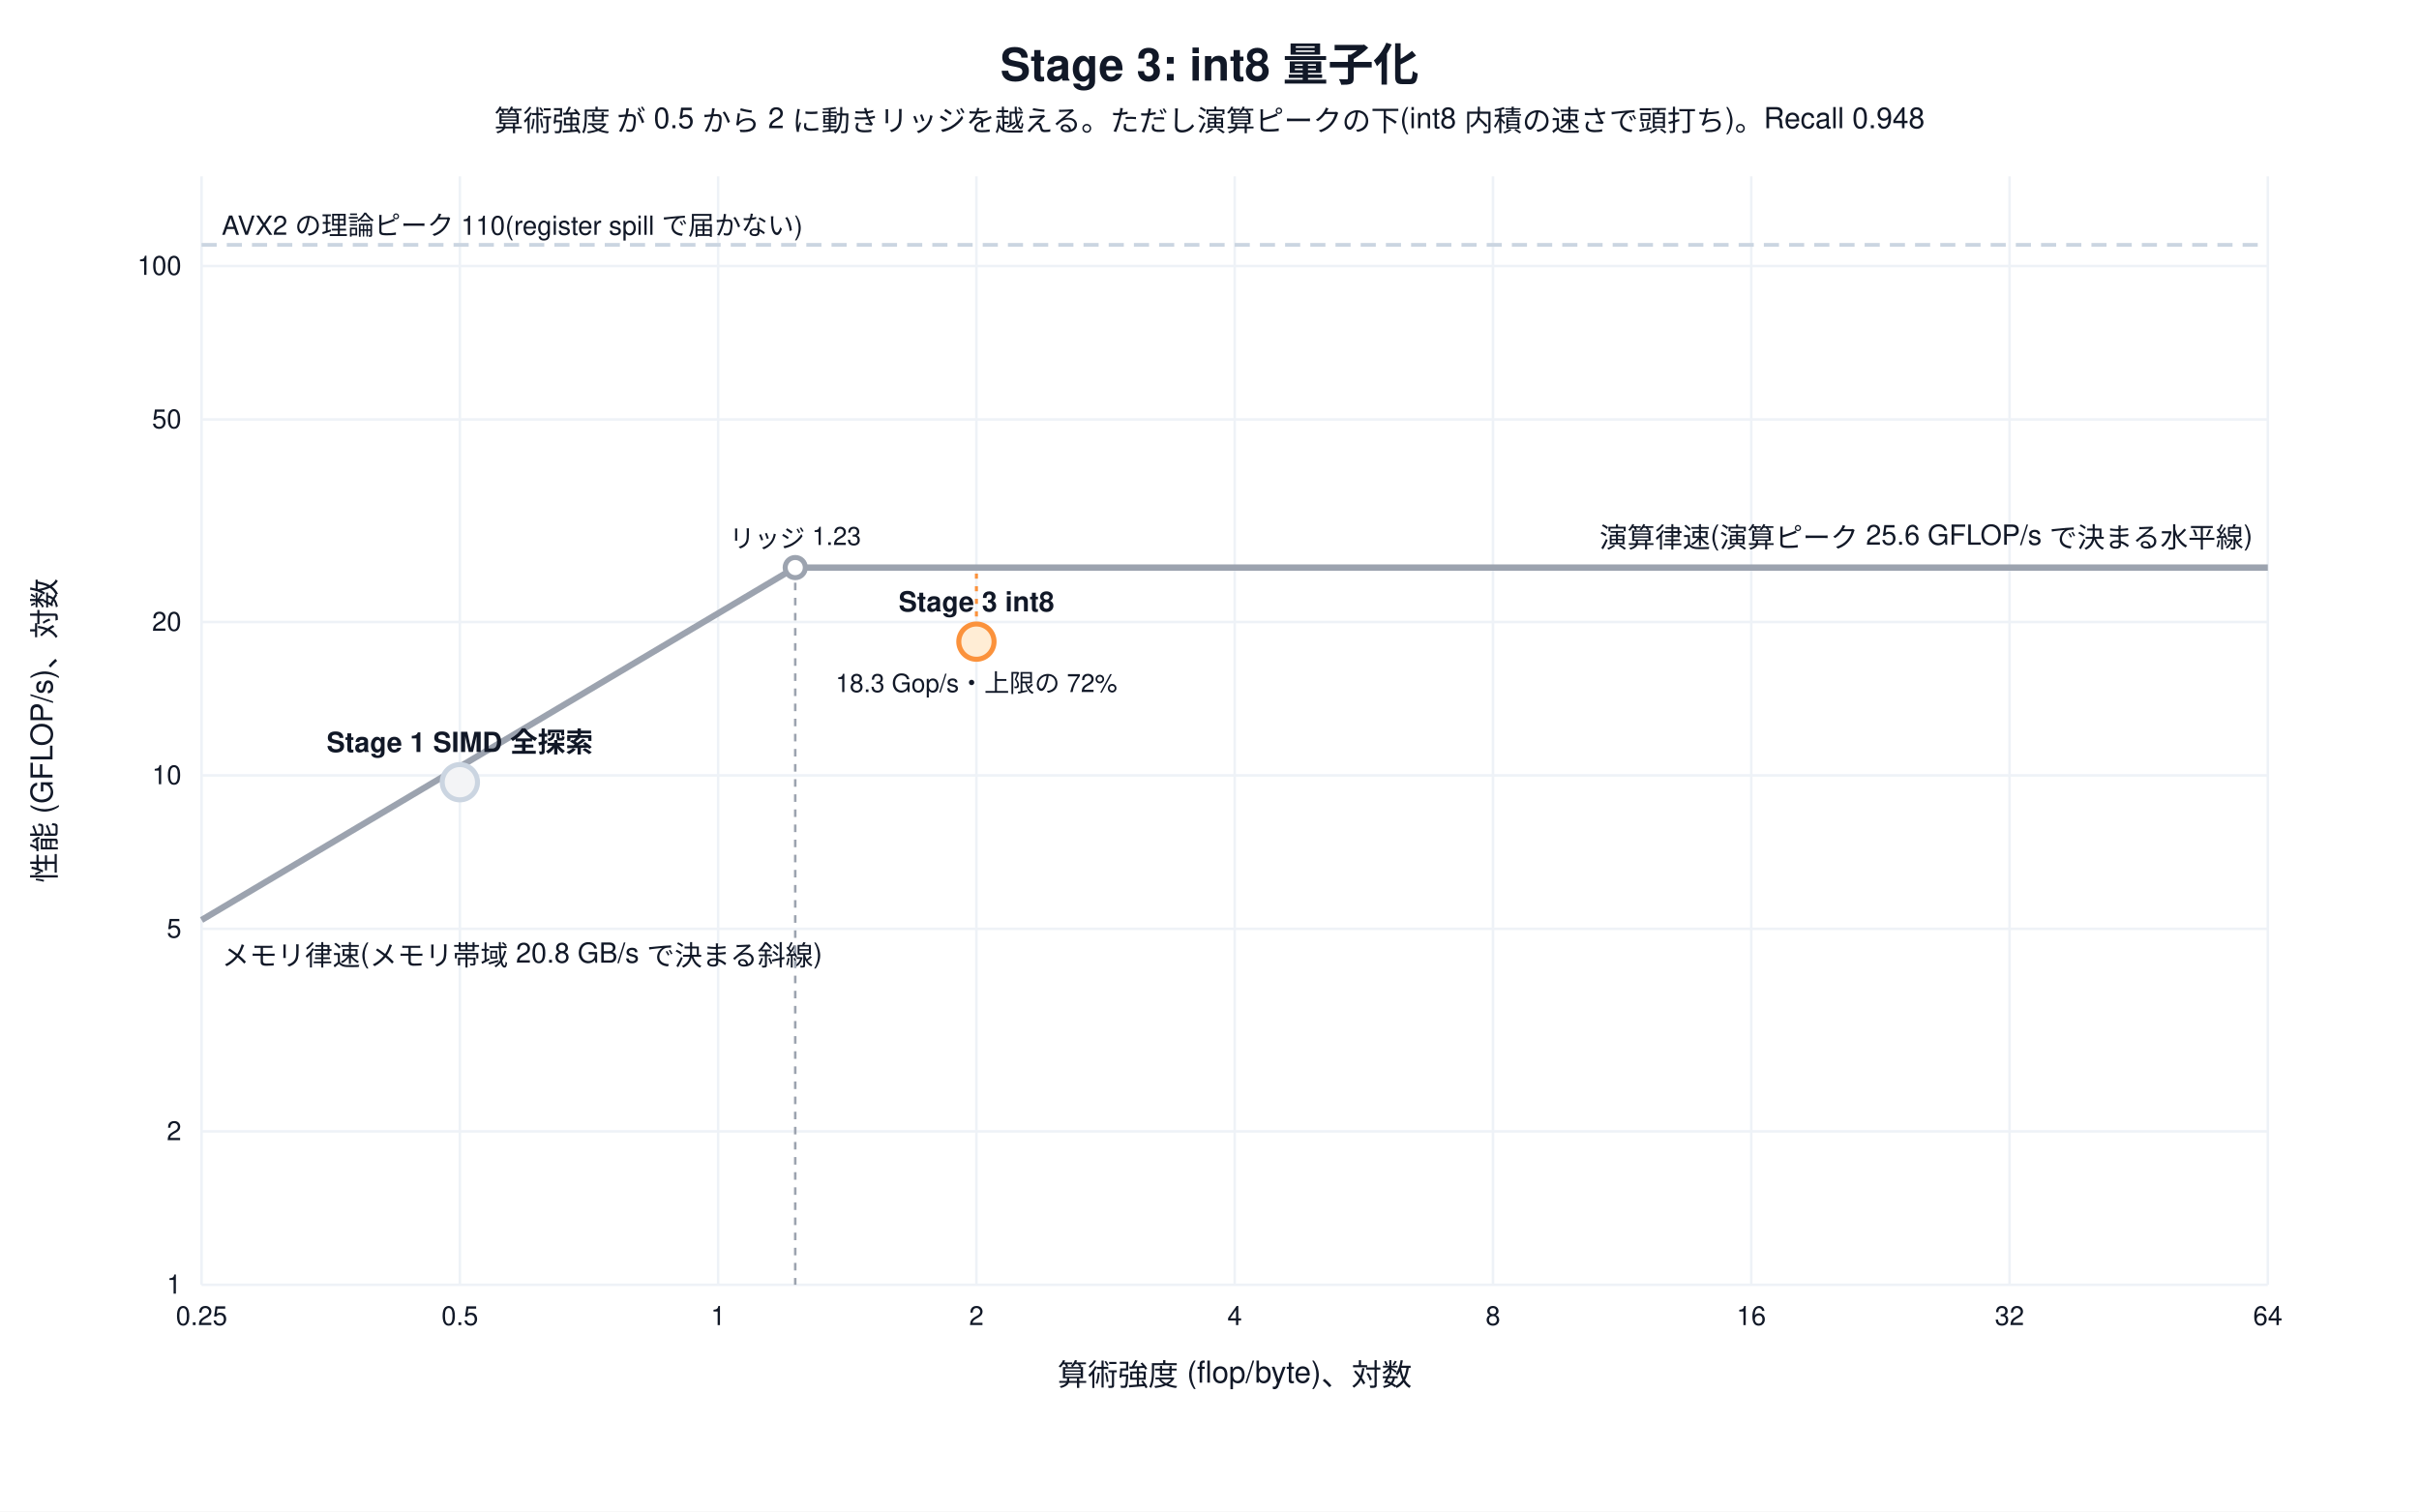
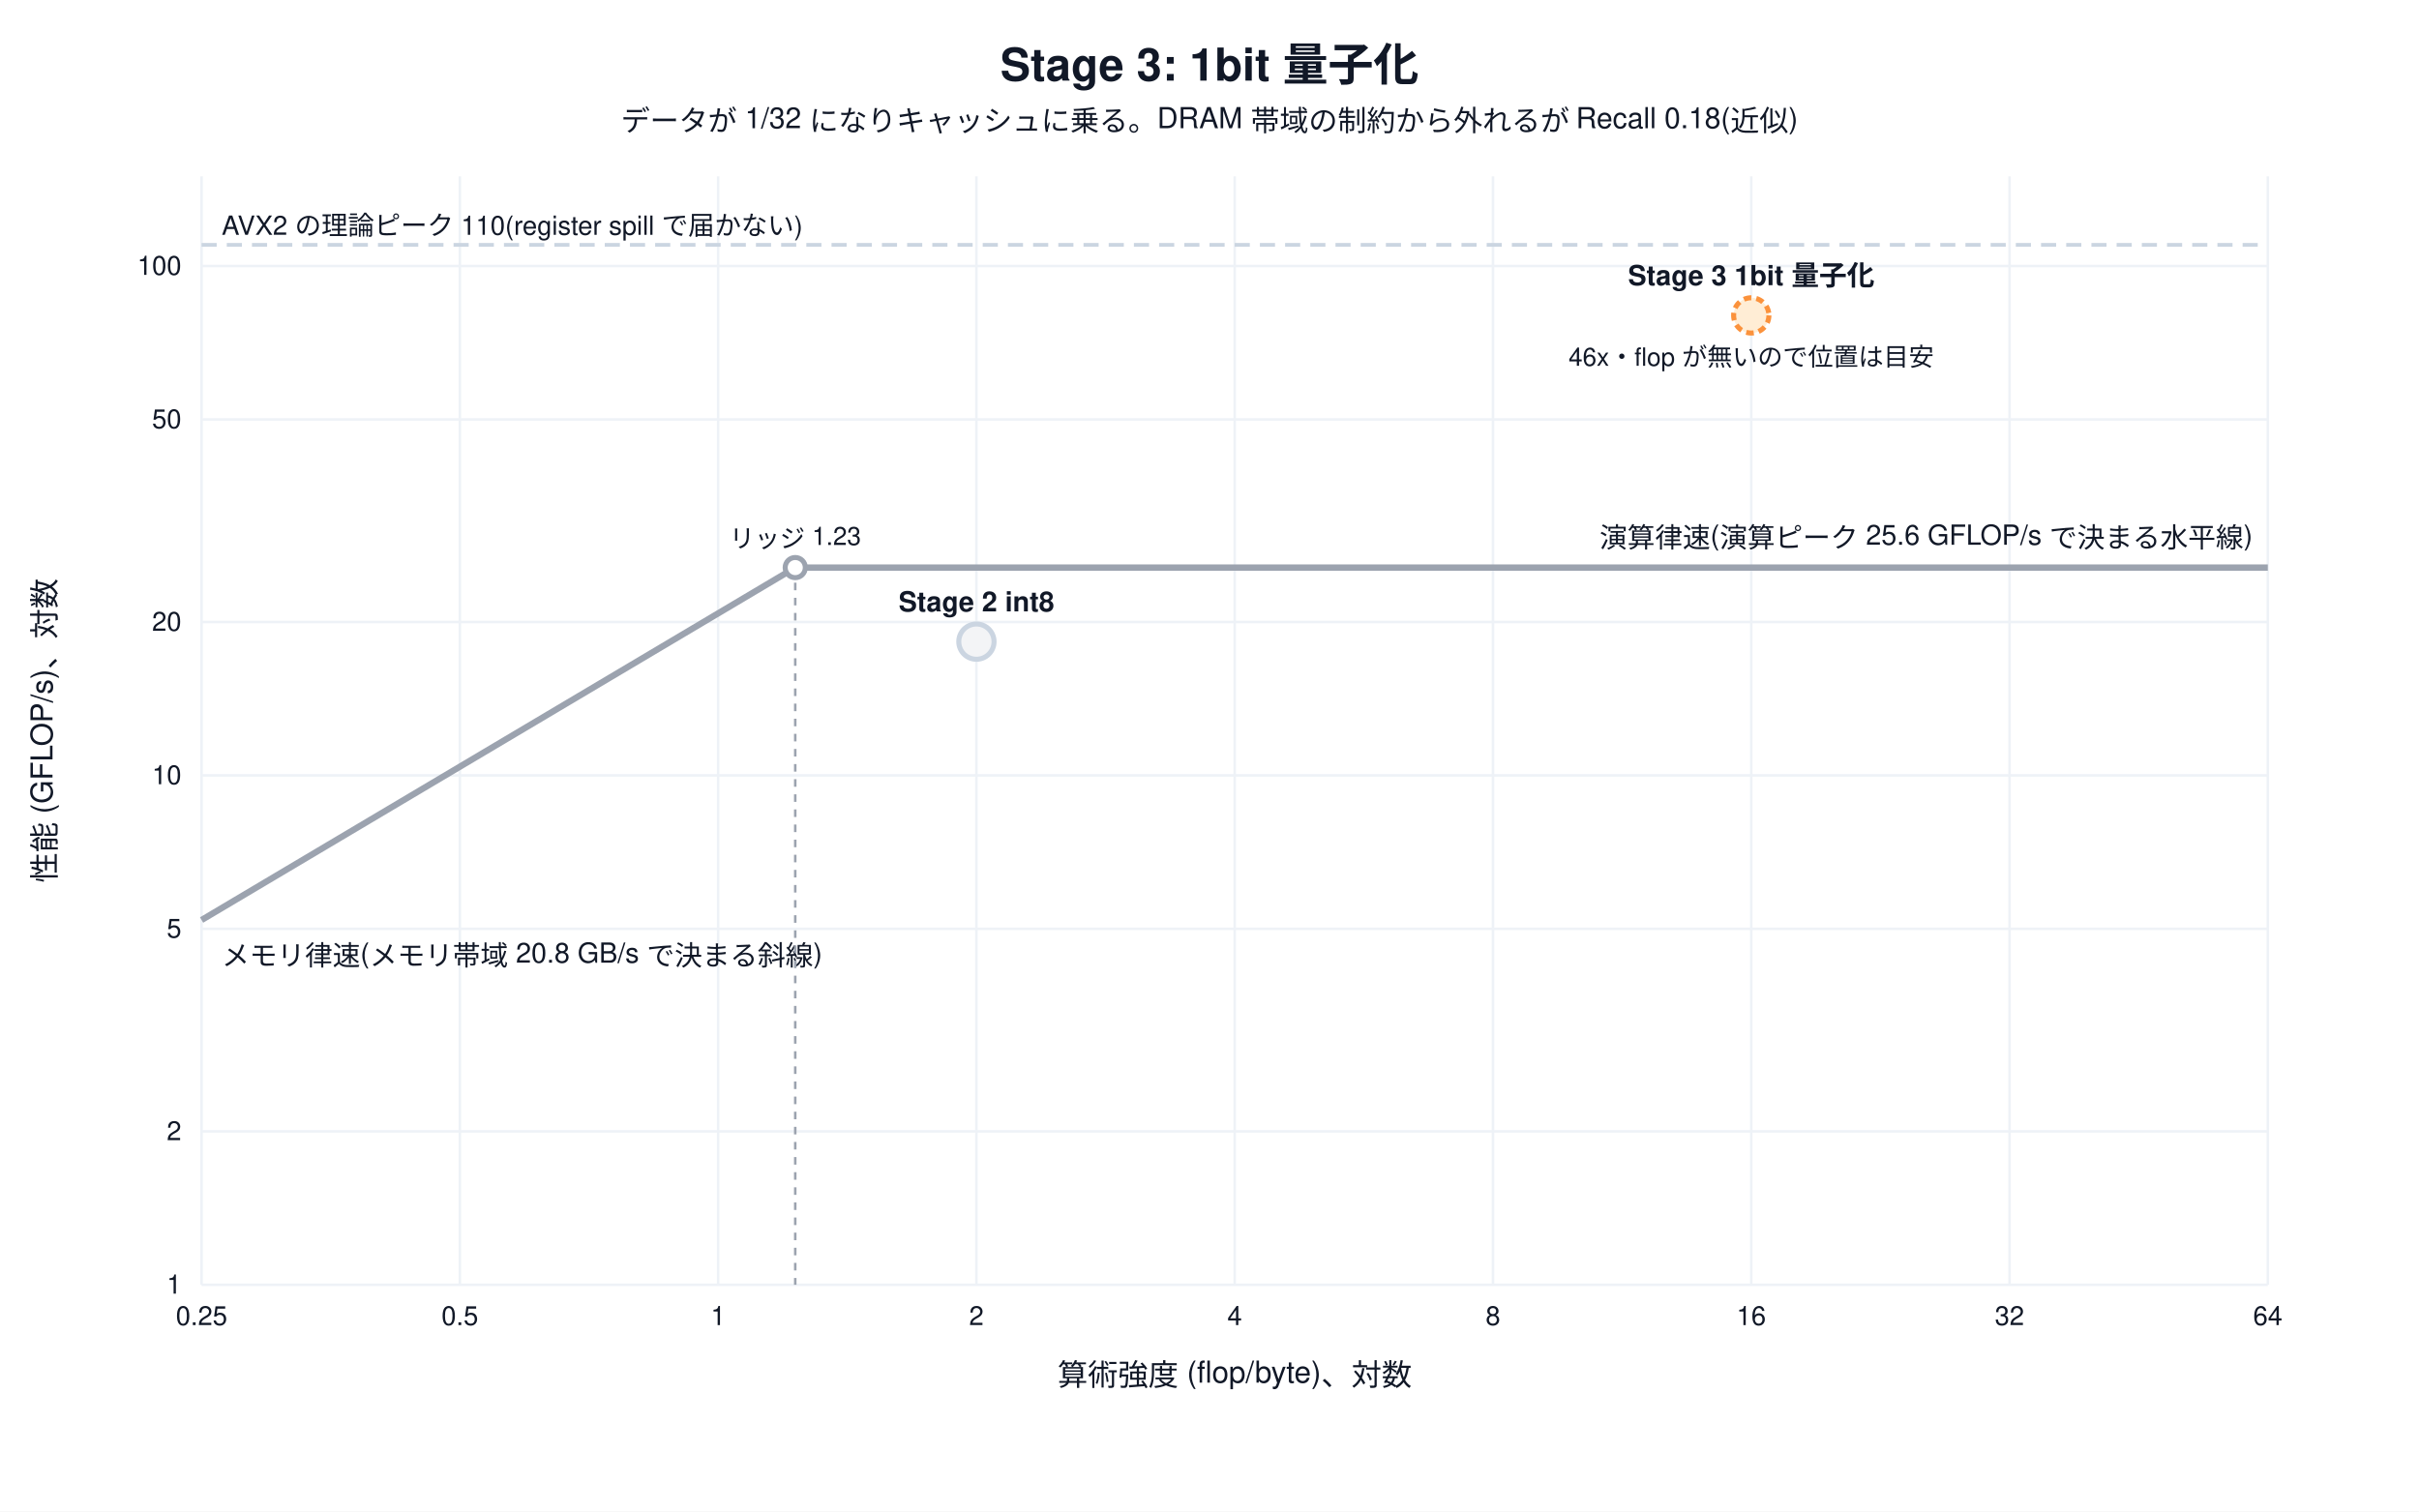
<svg xmlns="http://www.w3.org/2000/svg" viewBox="0 0 960 600">
  <style>text{font-family:'Helvetica Neue',Helvetica,Arial,'Hiragino Sans','Hiragino Kaku Gothic ProN',sans-serif;fill:#111827}</style>
  <rect width="960" height="600" fill="#ffffff" />
-   <text x="480" y="32" font-size="18" font-weight="600" text-anchor="middle">Stage 3: int8 量子化</text>
-   <text x="480" y="52" font-size="11.5" fill="#6b7280" text-anchor="middle">算術強度 が 0.5 から 2 に動きリッジを越える。ただし演算ピークの下(int8 内積の速さで頭打ち)。Recall 0.948</text>
+   <text x="480" y="32" font-size="18" font-weight="600" text-anchor="middle">Stage 3: 1bit 量子化</text>
+   <text x="480" y="52" font-size="11.5" fill="#6b7280" text-anchor="middle">データが 1/32 になりキャッシュに乗る。DRAM 帯域の制約から外れるが Recall 0.18(近似)</text>
  <line x1="80.0" y1="70.0" x2="80.0" y2="510.0" stroke="#eef2f7" />
  <text x="80.0" y="526.0" font-size="10.5" fill="#6b7280" text-anchor="middle">0.25</text>
  <line x1="182.5" y1="70.0" x2="182.5" y2="510.0" stroke="#eef2f7" />
  <text x="182.5" y="526.0" font-size="10.5" fill="#6b7280" text-anchor="middle">0.5</text>
  <line x1="285.0" y1="70.0" x2="285.0" y2="510.0" stroke="#eef2f7" />
  <text x="285.0" y="526.0" font-size="10.5" fill="#6b7280" text-anchor="middle">1</text>
  <line x1="387.5" y1="70.0" x2="387.5" y2="510.0" stroke="#eef2f7" />
  <text x="387.5" y="526.0" font-size="10.5" fill="#6b7280" text-anchor="middle">2</text>
  <line x1="490.0" y1="70.0" x2="490.0" y2="510.0" stroke="#eef2f7" />
  <text x="490.0" y="526.0" font-size="10.5" fill="#6b7280" text-anchor="middle">4</text>
  <line x1="592.5" y1="70.0" x2="592.5" y2="510.0" stroke="#eef2f7" />
  <text x="592.5" y="526.0" font-size="10.5" fill="#6b7280" text-anchor="middle">8</text>
  <line x1="695.0" y1="70.0" x2="695.0" y2="510.0" stroke="#eef2f7" />
  <text x="695.0" y="526.0" font-size="10.5" fill="#6b7280" text-anchor="middle">16</text>
  <line x1="797.5" y1="70.0" x2="797.5" y2="510.0" stroke="#eef2f7" />
  <text x="797.5" y="526.0" font-size="10.5" fill="#6b7280" text-anchor="middle">32</text>
  <line x1="900.0" y1="70.0" x2="900.0" y2="510.0" stroke="#eef2f7" />
  <text x="900.0" y="526.0" font-size="10.5" fill="#6b7280" text-anchor="middle">64</text>
  <line x1="80.0" y1="510.0" x2="900.0" y2="510.0" stroke="#eef2f7" />
  <text x="72.0" y="513.5" font-size="10.5" fill="#6b7280" text-anchor="end">1</text>
  <line x1="80.0" y1="449.1" x2="900.0" y2="449.1" stroke="#eef2f7" />
  <text x="72.0" y="452.6" font-size="10.5" fill="#6b7280" text-anchor="end">2</text>
  <line x1="80.0" y1="368.7" x2="900.0" y2="368.7" stroke="#eef2f7" />
  <text x="72.0" y="372.2" font-size="10.5" fill="#6b7280" text-anchor="end">5</text>
  <line x1="80.0" y1="307.8" x2="900.0" y2="307.8" stroke="#eef2f7" />
  <text x="72.0" y="311.3" font-size="10.5" fill="#6b7280" text-anchor="end">10</text>
  <line x1="80.0" y1="246.9" x2="900.0" y2="246.9" stroke="#eef2f7" />
  <text x="72.0" y="250.4" font-size="10.5" fill="#6b7280" text-anchor="end">20</text>
  <line x1="80.0" y1="166.5" x2="900.0" y2="166.5" stroke="#eef2f7" />
  <text x="72.0" y="170.0" font-size="10.5" fill="#6b7280" text-anchor="end">50</text>
  <line x1="80.0" y1="105.6" x2="900.0" y2="105.6" stroke="#eef2f7" />
  <text x="72.0" y="109.1" font-size="10.5" fill="#6b7280" text-anchor="end">100</text>
  <text x="490.0" y="550.0" font-size="12" fill="#374151" text-anchor="middle">算術強度 (flop/byte)、対数</text>
  <text transform="translate(22,290.0) rotate(-90)" font-size="12" fill="#374151" text-anchor="middle">性能 (GFLOP/s)、対数</text>
  <polyline fill="none" stroke="#9ca3af" stroke-width="2.5" points="80.0,365.2 315.6,225.3 900.0,225.3" />
  <text x="88.0" y="383.2" font-size="11" fill="#60a5fa" text-anchor="start">メモリ律速(メモリ帯域 20.8 GB/s で決まる斜線)</text>
  <text x="894.0" y="217.3" font-size="11" fill="#fb923c" text-anchor="end">演算律速(演算ピーク 25.6 GFLOP/s で決まる水平線)</text>
  <line x1="315.6" y1="225.3" x2="315.6" y2="510.0" stroke="#9ca3af" stroke-dasharray="3 3" />
  <circle cx="315.6" cy="225.3" r="4" fill="#ffffff" stroke="#9ca3af" stroke-width="2" />
  <text x="315.6" y="217.3" font-size="10" fill="#6b7280" text-anchor="middle">リッジ 1.23</text>
  <line x1="80.0" y1="97.2" x2="900.0" y2="97.2" stroke="#cbd5e1" stroke-width="1.5" stroke-dasharray="6 4" />
  <text x="88.0" y="93.2" font-size="10.5" fill="#94a3b8" text-anchor="start">AVX2 の理論ピーク 110(register spill で届かない)</text>
-   <circle cx="182.5" cy="310.5" r="7" fill="#f3f4f6" stroke="#cbd5e1" stroke-width="2" />
-   <text x="182.5" y="298.5" font-size="11" font-weight="600" fill="#9ca3af" text-anchor="middle">Stage 1 SIMD 全探索</text>
-   <line x1="387.5" y1="254.7" x2="387.5" y2="225.3" stroke="#fb923c" stroke-width="1.2" stroke-dasharray="2 3" />
-   <circle cx="387.5" cy="254.7" r="7" fill="#ffedd5" stroke="#fb923c" stroke-width="2" />
-   <text x="387.5" y="242.7" font-size="11" font-weight="600" fill="#111827" text-anchor="middle">Stage 3 int8</text>
-   <text x="387.5" y="274.7" font-size="10" fill="#6b7280" text-anchor="middle">18.3 Gop/s・上限の 72%</text>
+   <circle cx="387.5" cy="254.7" r="7" fill="#f3f4f6" stroke="#cbd5e1" stroke-width="2" />
+   <text x="387.5" y="242.7" font-size="11" font-weight="600" fill="#9ca3af" text-anchor="middle">Stage 2 int8</text>
+   <circle cx="695.0" cy="125.2" r="7" fill="#ffedd5" stroke="#fb923c" stroke-width="2" stroke-dasharray="3 2" />
+   <text x="695.0" y="113.2" font-size="11" font-weight="600" fill="#111827" text-anchor="middle">Stage 3 1bit 量子化</text>
+   <text x="695.0" y="145.2" font-size="10" fill="#6b7280" text-anchor="middle">46x・flop が無いので位置は目安</text>
</svg>
